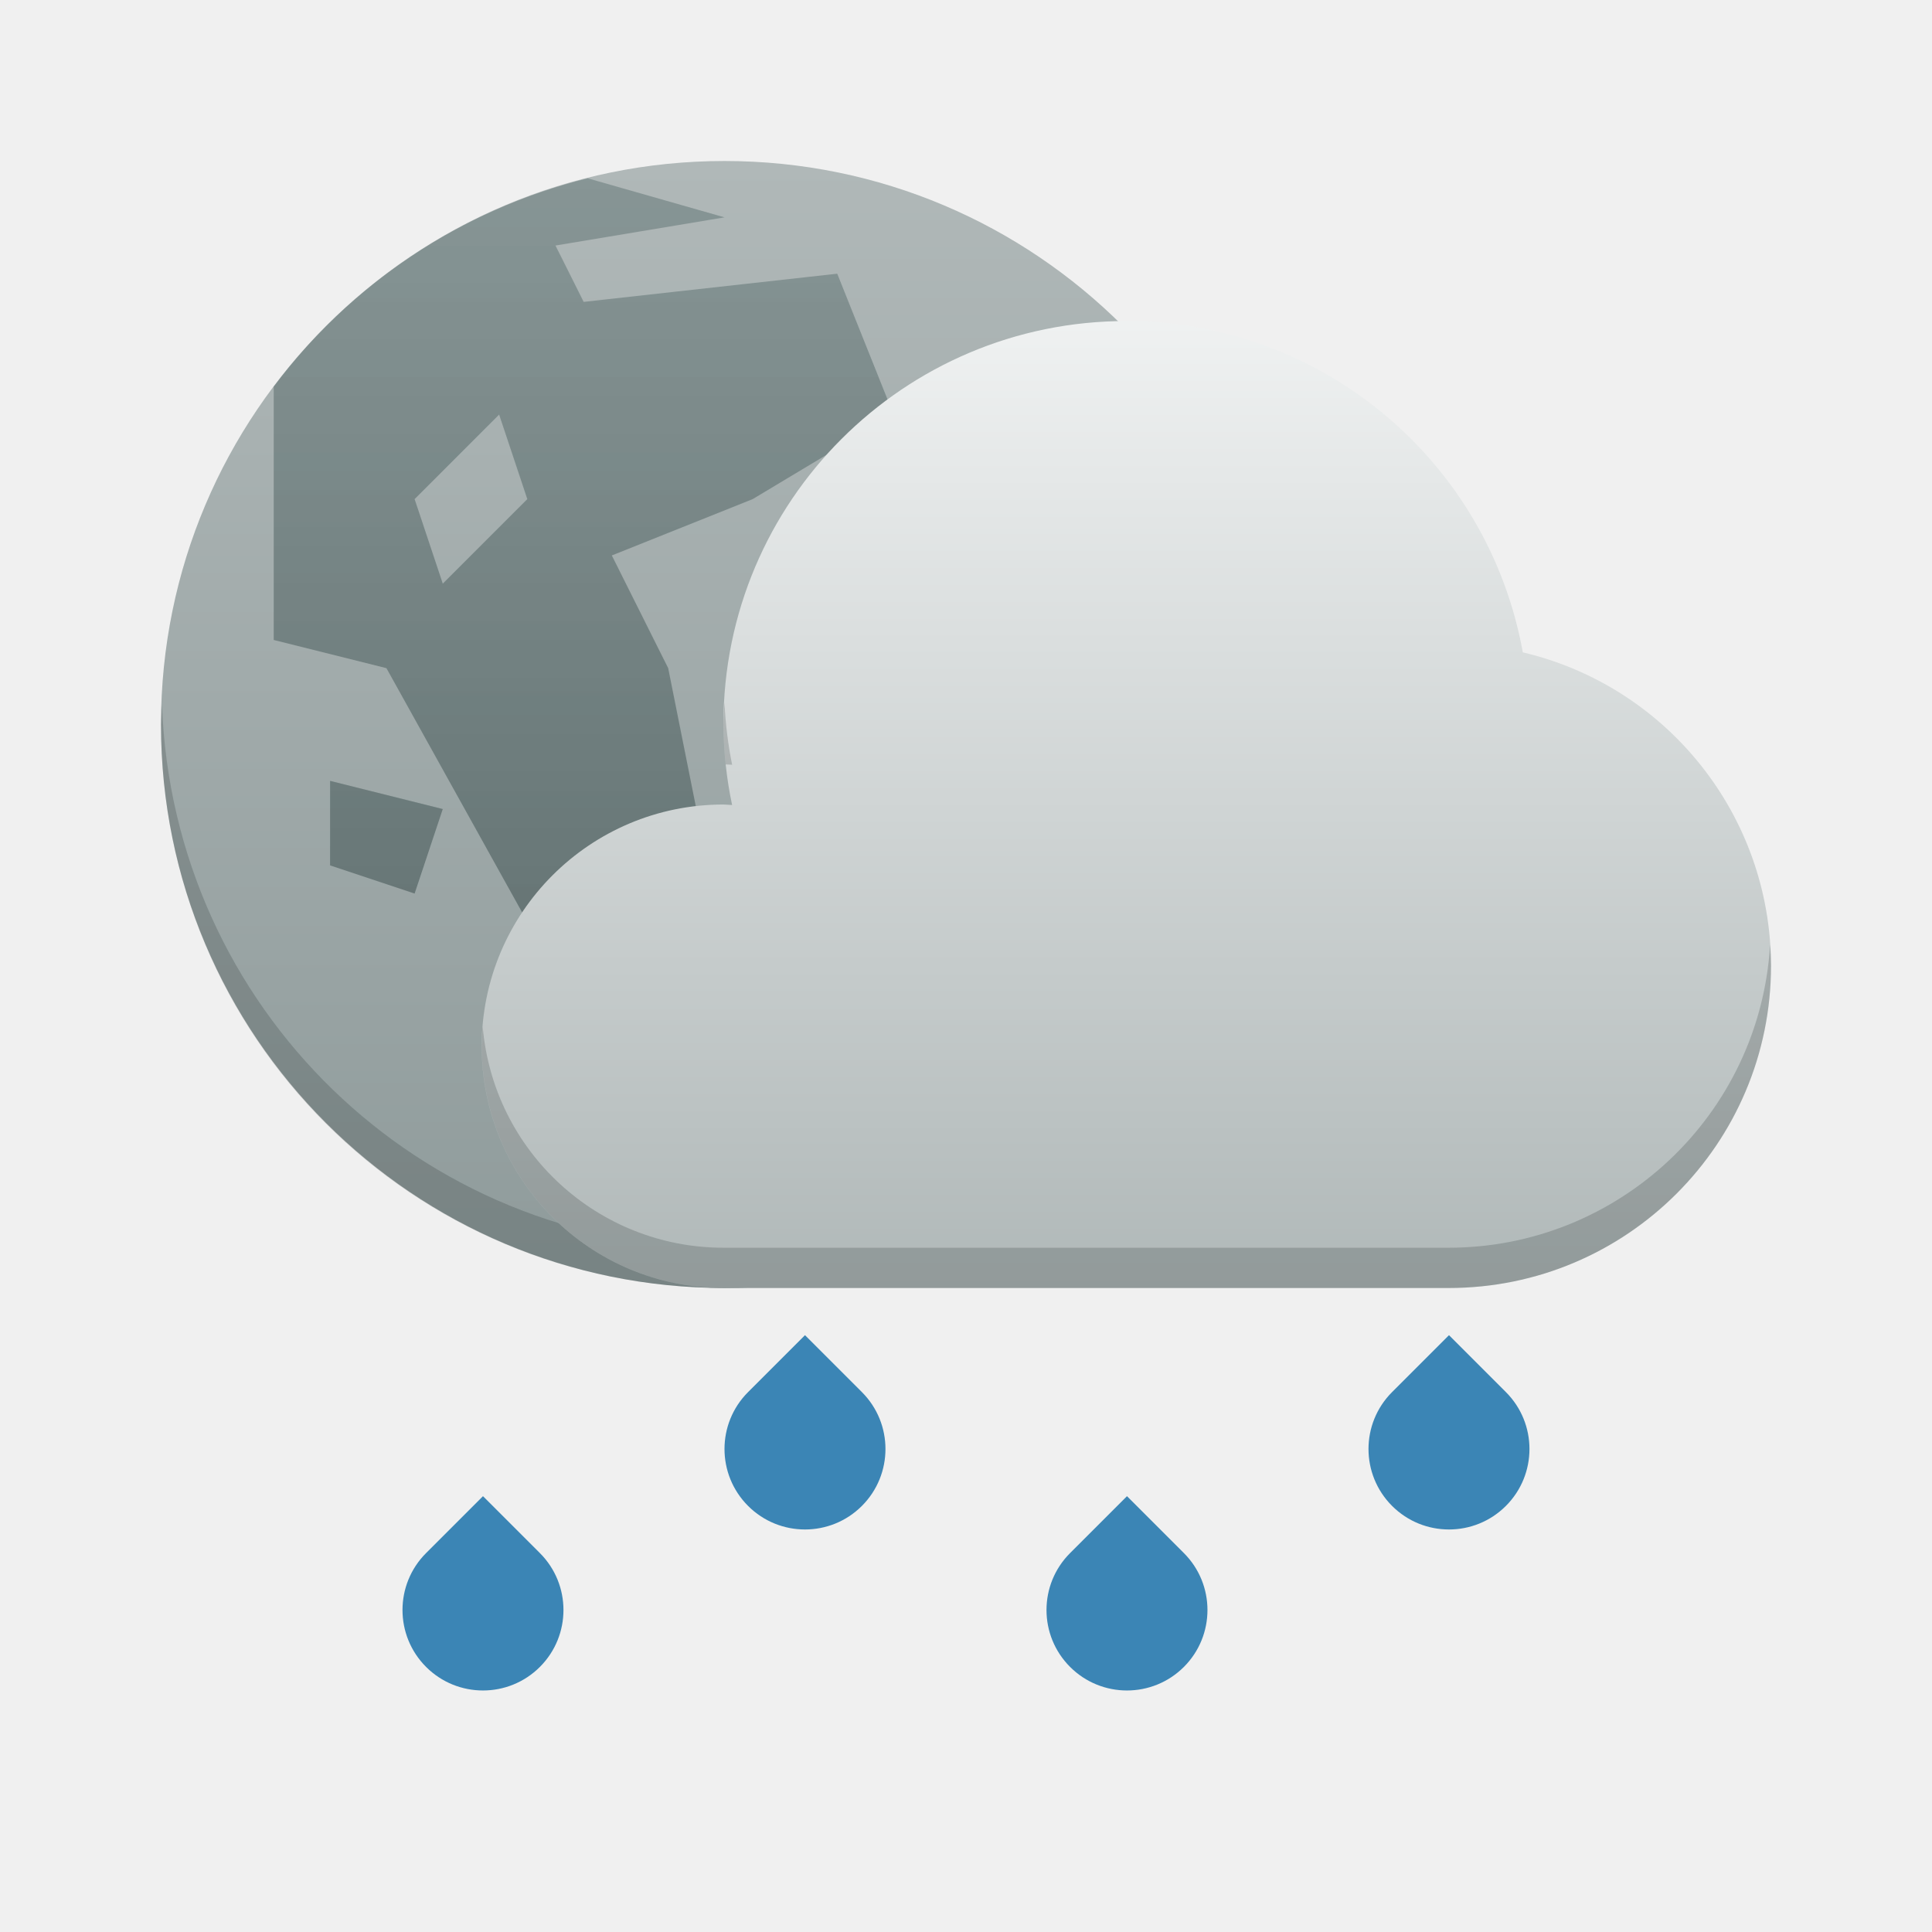
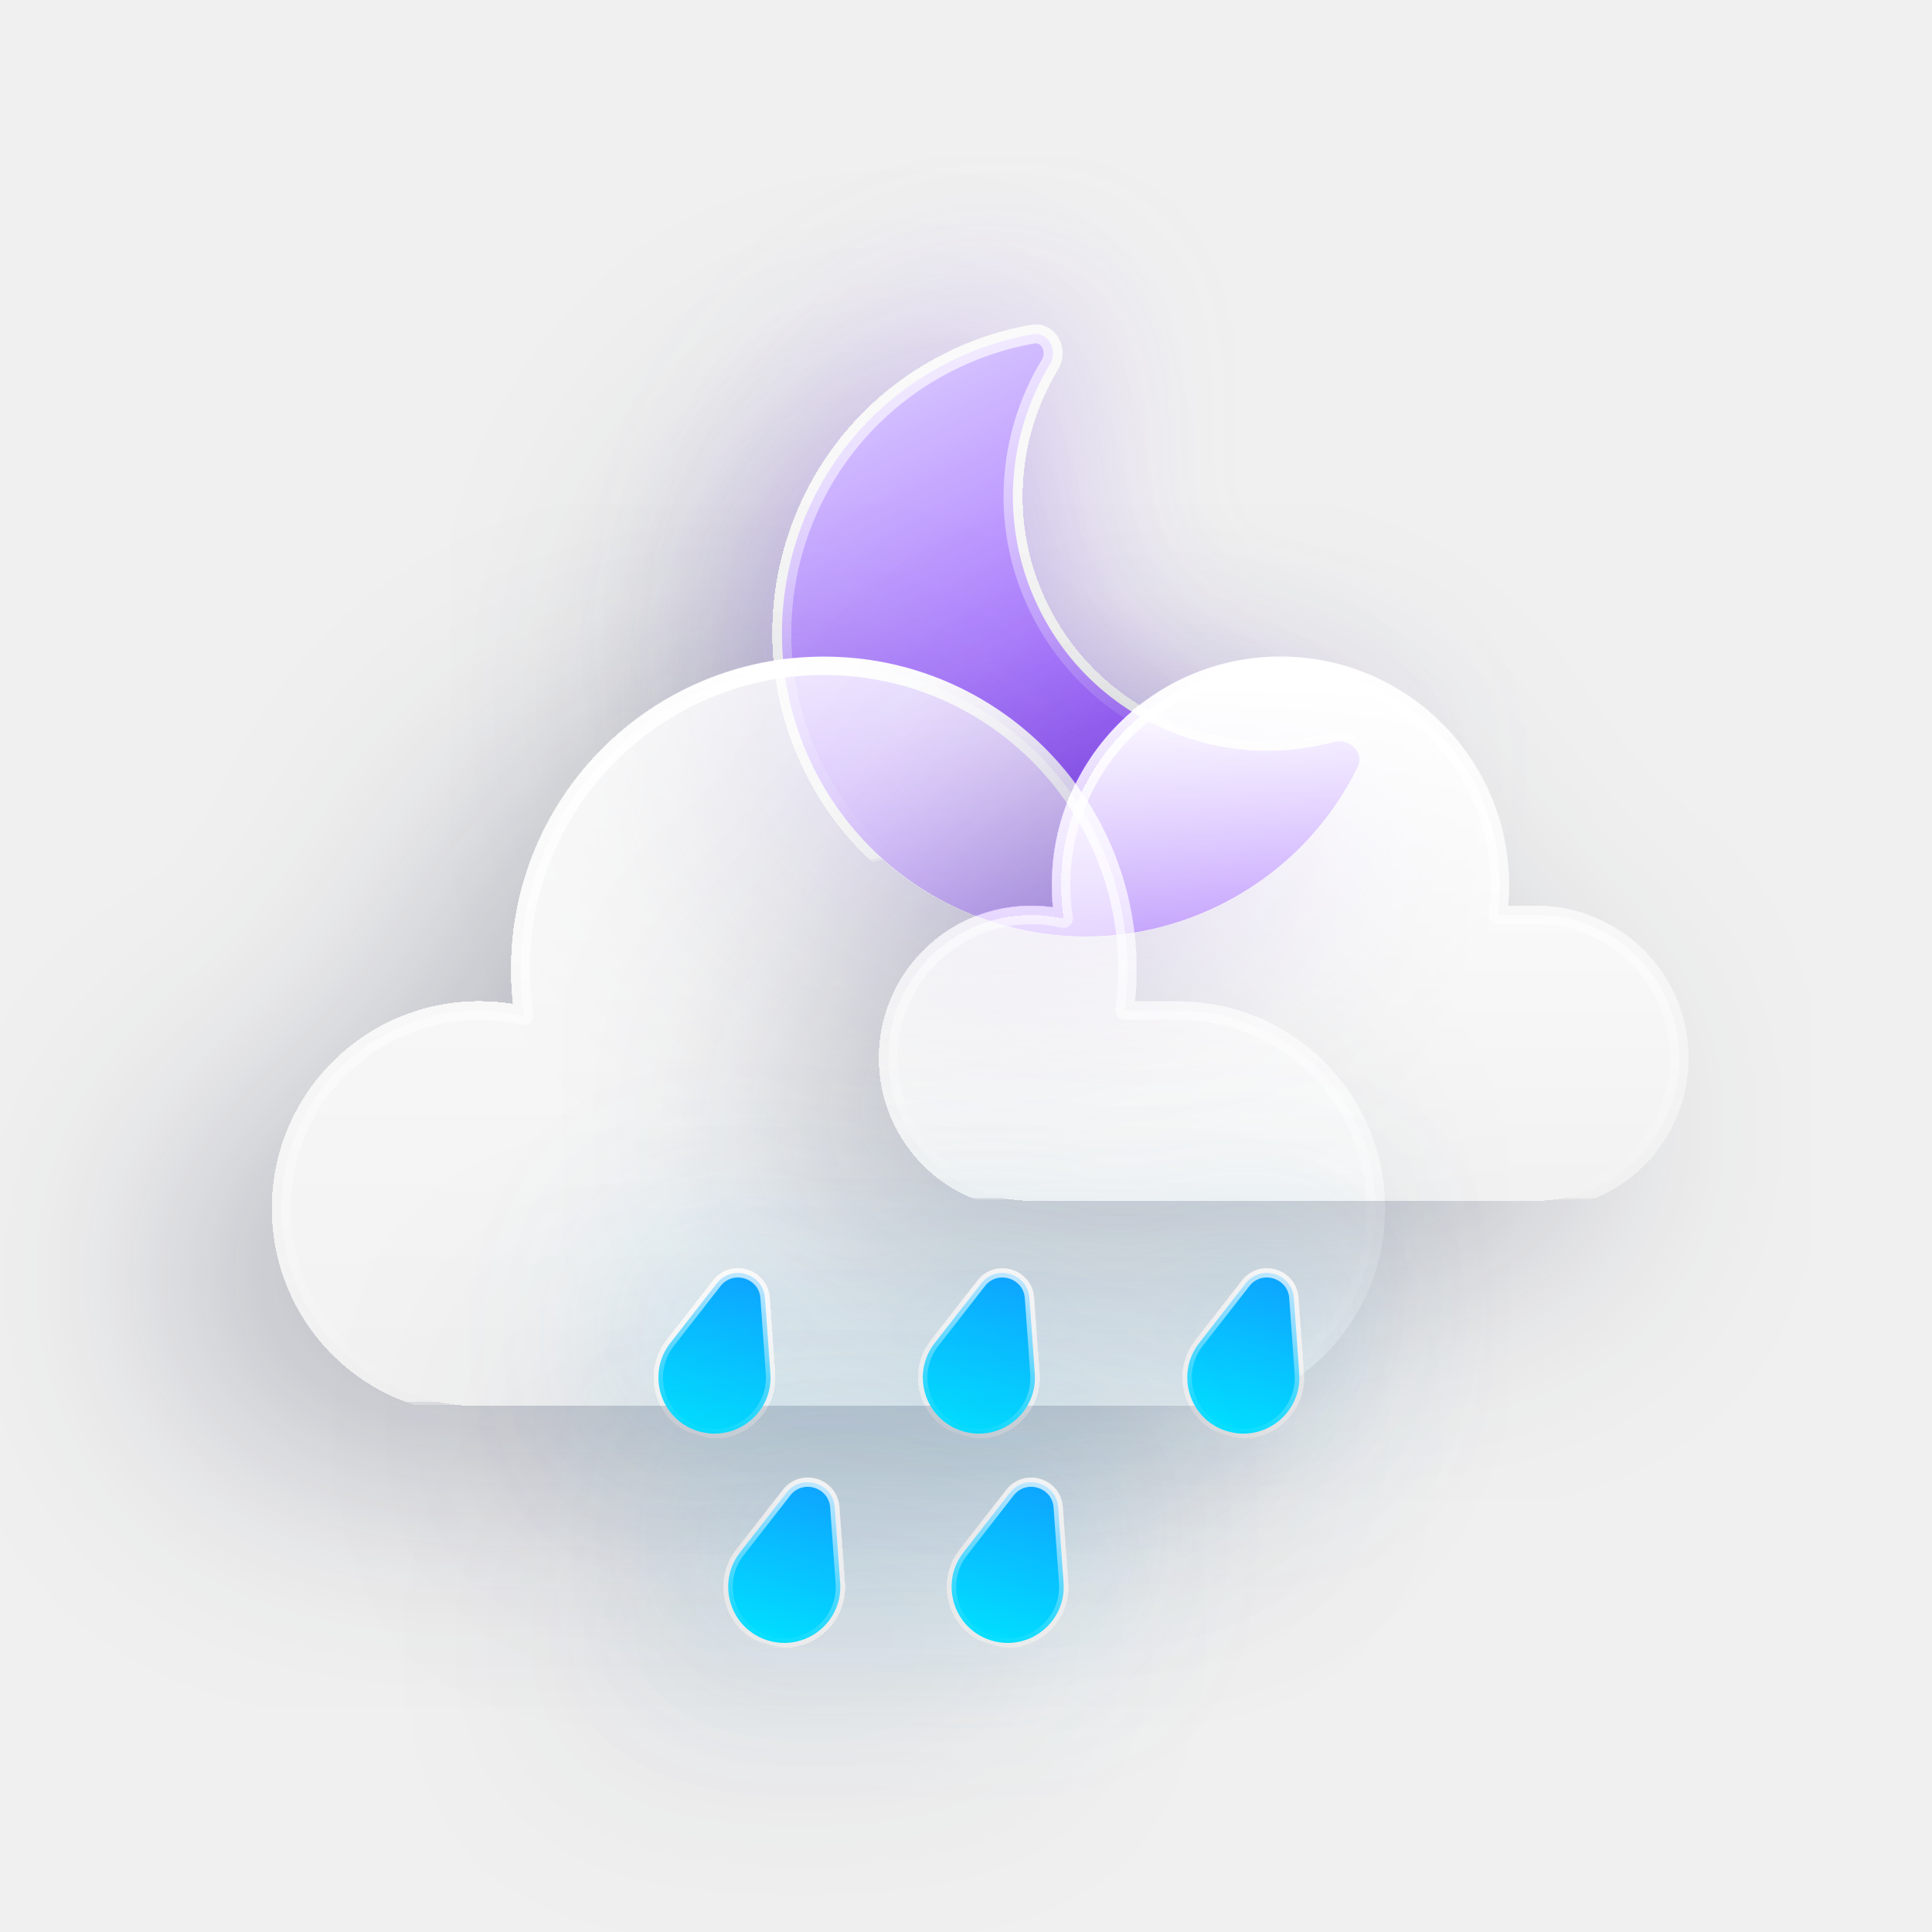
- <svg xmlns="http://www.w3.org/2000/svg" xmlns:xlink="http://www.w3.org/1999/xlink" width="48" height="48">
-   <defs>
-     <linearGradient id="0">
-       <stop stop-color="#eff1f1" />
-       <stop offset="1" stop-color="#b0b8b8" />
-     </linearGradient>
-     <linearGradient xlink:href="#0" id="1" y1="511.798" x2="0" y2="535.798" gradientUnits="userSpaceOnUse" gradientTransform="translate(-1,-4)" />
-     <linearGradient gradientTransform="matrix(0.5000008,0,0,0.5000008,194.2854,255.8986)" gradientUnits="userSpaceOnUse" y2="542.798" x2="0" y1="503.798" id="2" xlink:href="#3" />
-     <linearGradient id="3">
-       <stop stop-color="#b0b8b8" />
-       <stop offset="1" stop-color="#909c9c" />
-     </linearGradient>
-     <linearGradient gradientTransform="matrix(0.5000008,0,0,0.5000008,386.5714,505.798)" gradientUnits="userSpaceOnUse" y2="44" x2="0" y1="4" id="4" xlink:href="#5" />
-     <linearGradient id="5">
-       <stop stop-color="#6f8181" />
-       <stop offset="1" stop-color="#334545" />
+ <svg xmlns="http://www.w3.org/2000/svg" enable-background="new" viewBox="0 0 53.333 53.333" version="1.1" id="svg6" width="48" height="48">
+   <defs id="defs6">
+     <filter id="filter0_d_2_127" x="340" y="419" width="338" height="261" filterUnits="userSpaceOnUse" color-interpolation-filters="sRGB">
+       <feFlood flood-opacity="0" result="BackgroundImageFix" id="feFlood11" />
+       <feColorMatrix in="SourceAlpha" type="matrix" values="0 0 0 0 0 0 0 0 0 0 0 0 0 0 0 0 0 0 127 0" result="hardAlpha" id="feColorMatrix11" />
+       <feOffset dx="-21" dy="15" id="feOffset11" />
+       <feGaussianBlur stdDeviation="25" id="feGaussianBlur11" />
+       <feComposite in2="hardAlpha" operator="out" id="feComposite11" />
+       <feColorMatrix type="matrix" values="0 0 0 0 0.114 0 0 0 0 0.149 0 0 0 0 0.275 0 0 0 0.25 0" id="feColorMatrix12" />
+       <feBlend mode="normal" in2="BackgroundImageFix" result="effect1_dropShadow_2_127" id="feBlend12" />
+       <feBlend mode="normal" in="SourceGraphic" in2="effect1_dropShadow_2_127" result="shape" id="feBlend13" />
+     </filter>
+     <linearGradient id="paint0_linear_2_127" x1="530" y1="402.5" x2="530" y2="637.5" gradientUnits="userSpaceOnUse">
+       <stop stop-color="white" id="stop23" />
+       <stop offset="1" stop-color="white" stop-opacity="0" id="stop24" />
+     </linearGradient>
+     <linearGradient id="paint1_linear_2_127" x1="530" y1="454" x2="530" y2="615" gradientUnits="userSpaceOnUse">
+       <stop stop-color="white" id="stop25" />
+       <stop offset="1" stop-color="white" stop-opacity="0" id="stop26" />
+     </linearGradient>
+     <mask id="path-1-inside-1_2_127" fill="#ffffff">
+       <path fill-rule="evenodd" clip-rule="evenodd" d="m 605.5,614.997 c 0.166,0.002 0.333,0.003 0.5,0.003 23.748,0 43,-19.252 43,-43 0,-23.748 -19.252,-43 -43,-43 -0.167,0 -0.334,10e-4 -0.5,0.003 V 529 h -11.109 c 0.402,-2.943 0.609,-5.947 0.609,-9 0,-36.451 -29.549,-66 -66,-66 -36.451,0 -66,29.549 -66,66 0,3.439 0.263,6.817 0.77,10.115 C 460.631,529.386 457.361,529 454,529 c -23.748,0 -43,19.252 -43,43 0,23.748 19.252,43 43,43 0.168,0 0.335,-10e-4 0.502,-0.003 L 454.5,615 h 151 z" id="path1-3" />
+     </mask>
+     <filter id="filter1_d_2_127" x="472" y="419" width="272" height="216.353" filterUnits="userSpaceOnUse" color-interpolation-filters="sRGB">
+       <feFlood flood-opacity="0" result="BackgroundImageFix" id="feFlood13" />
+       <feColorMatrix in="SourceAlpha" type="matrix" values="0 0 0 0 0 0 0 0 0 0 0 0 0 0 0 0 0 0 127 0" result="hardAlpha" id="feColorMatrix13" />
+       <feOffset dx="-21" dy="15" id="feOffset13" />
+       <feGaussianBlur stdDeviation="25" id="feGaussianBlur13" />
+       <feComposite in2="hardAlpha" operator="out" id="feComposite13" />
+       <feColorMatrix type="matrix" values="0 0 0 0 0.113 0 0 0 0 0.149 0 0 0 0 0.275 0 0 0 0.25 0" id="feColorMatrix14" />
+       <feBlend mode="normal" in2="BackgroundImageFix" result="effect1_dropShadow_2_127" id="feBlend14" />
+       <feBlend mode="normal" in="SourceGraphic" in2="effect1_dropShadow_2_127" result="shape" id="feBlend15" />
+     </filter>
+     <linearGradient id="paint2_linear_2_127" x1="637" y1="457.5" x2="637" y2="583.5" gradientUnits="userSpaceOnUse">
+       <stop stop-color="white" id="stop27" />
+       <stop offset="1" stop-color="white" stop-opacity="0" id="stop28" />
+     </linearGradient>
+     <linearGradient id="paint3_linear_2_127" x1="629" y1="454" x2="629" y2="570.353" gradientUnits="userSpaceOnUse">
+       <stop stop-color="white" id="stop29" />
+       <stop offset="1" stop-color="white" stop-opacity="0" id="stop30" />
+     </linearGradient>
+     <mask id="path-3-inside-2_2_127" fill="#ffffff">
+       <path fill-rule="evenodd" clip-rule="evenodd" d="m 683.563,570.351 c 0.12,10e-4 0.241,0.002 0.361,0.002 17.163,0 31.076,-13.913 31.076,-31.076 0,-17.162 -13.913,-31.075 -31.076,-31.075 -0.12,0 -0.241,0 -0.361,0.002 v -0.002 h -8.028 c 0.29,-2.127 0.44,-4.298 0.44,-6.505 0,-26.342 -21.355,-47.697 -47.698,-47.697 -26.342,0 -47.697,21.355 -47.697,47.697 0,2.486 0.19,4.927 0.556,7.31 -2.268,-0.527 -4.632,-0.805 -7.06,-0.805 -17.163,0 -31.076,13.913 -31.076,31.075 0,17.163 13.913,31.076 31.076,31.076 0.121,0 0.242,-10e-4 0.363,-0.002 l -0.002,0.002 h 109.126 z" id="path4-6" />
+     </mask>
+     <filter id="filter2_dd_2_127" x="421.002" y="537.031" width="253.4" height="149.955" filterUnits="userSpaceOnUse" color-interpolation-filters="sRGB">
+       <feFlood flood-opacity="0" result="BackgroundImageFix" id="feFlood15" />
+       <feColorMatrix in="SourceAlpha" type="matrix" values="0 0 0 0 0 0 0 0 0 0 0 0 0 0 0 0 0 0 127 0" result="hardAlpha" id="feColorMatrix15" />
+       <feOffset dx="-21" dy="15" id="feOffset15" />
+       <feGaussianBlur stdDeviation="25" id="feGaussianBlur15" />
+       <feComposite in2="hardAlpha" operator="out" id="feComposite15" />
+       <feColorMatrix type="matrix" values="0 0 0 0 0.113 0 0 0 0 0.149 0 0 0 0 0.275 0 0 0 0.25 0" id="feColorMatrix16" />
+       <feBlend mode="normal" in2="BackgroundImageFix" result="effect1_dropShadow_2_127" id="feBlend16" />
+       <feColorMatrix in="SourceAlpha" type="matrix" values="0 0 0 0 0 0 0 0 0 0 0 0 0 0 0 0 0 0 127 0" result="hardAlpha" id="feColorMatrix17" />
+       <feOffset dy="-7" id="feOffset17" />
+       <feGaussianBlur stdDeviation="20.5" id="feGaussianBlur17" />
+       <feComposite in2="hardAlpha" operator="out" id="feComposite17" />
+       <feColorMatrix type="matrix" values="0 0 0 0 0.138 0 0 0 0 0.741 0 0 0 0 1 0 0 0 0.3 0" id="feColorMatrix18" />
+       <feBlend mode="normal" in2="effect1_dropShadow_2_127" result="effect2_dropShadow_2_127" id="feBlend18" />
+       <feBlend mode="normal" in="SourceGraphic" in2="effect2_dropShadow_2_127" result="shape" id="feBlend19" />
+     </filter>
+     <linearGradient id="paint4_linear_2_127" x1="515.905" y1="573.585" x2="501.359" y2="621.404" gradientUnits="userSpaceOnUse">
+       <stop stop-color="#138EFF" id="stop31" />
+       <stop offset="1" stop-color="#00E0FF" id="stop32" />
+     </linearGradient>
+     <linearGradient id="paint5_linear_2_127" x1="515.905" y1="573.585" x2="501.359" y2="621.404" gradientUnits="userSpaceOnUse">
+       <stop stop-color="white" id="stop33" />
+       <stop offset="1" stop-color="white" stop-opacity="0" id="stop34" />
+     </linearGradient>
+     <linearGradient id="paint6_linear_2_127" x1="573.413" y1="573.585" x2="558.867" y2="621.404" gradientUnits="userSpaceOnUse">
+       <stop stop-color="#138EFF" id="stop35" />
+       <stop offset="1" stop-color="#00E0FF" id="stop36" />
+     </linearGradient>
+     <linearGradient id="paint7_linear_2_127" x1="573.413" y1="573.585" x2="558.867" y2="621.404" gradientUnits="userSpaceOnUse">
+       <stop stop-color="white" id="stop37" />
+       <stop offset="1" stop-color="white" stop-opacity="0" id="stop38" />
+     </linearGradient>
+     <linearGradient id="paint8_linear_2_127" x1="630.92" y1="573.585" x2="616.374" y2="621.404" gradientUnits="userSpaceOnUse">
+       <stop stop-color="#138EFF" id="stop39" />
+       <stop offset="1" stop-color="#00E0FF" id="stop40" />
+     </linearGradient>
+     <linearGradient id="paint9_linear_2_127" x1="630.92" y1="573.585" x2="616.374" y2="621.404" gradientUnits="userSpaceOnUse">
+       <stop stop-color="white" id="stop41" />
+       <stop offset="1" stop-color="white" stop-opacity="0" id="stop42" />
+     </linearGradient>
+     <filter id="filter3_dd_2_127" x="436.175" y="582.551" width="186.972" height="149.955" filterUnits="userSpaceOnUse" color-interpolation-filters="sRGB">
+       <feFlood flood-opacity="0" result="BackgroundImageFix" id="feFlood19" />
+       <feColorMatrix in="SourceAlpha" type="matrix" values="0 0 0 0 0 0 0 0 0 0 0 0 0 0 0 0 0 0 127 0" result="hardAlpha" id="feColorMatrix19" />
+       <feOffset dx="-21" dy="15" id="feOffset19" />
+       <feGaussianBlur stdDeviation="25" id="feGaussianBlur19" />
+       <feComposite in2="hardAlpha" operator="out" id="feComposite19" />
+       <feColorMatrix type="matrix" values="0 0 0 0 0.113 0 0 0 0 0.149 0 0 0 0 0.275 0 0 0 0.25 0" id="feColorMatrix20" />
+       <feBlend mode="normal" in2="BackgroundImageFix" result="effect1_dropShadow_2_127" id="feBlend20" />
+       <feColorMatrix in="SourceAlpha" type="matrix" values="0 0 0 0 0 0 0 0 0 0 0 0 0 0 0 0 0 0 127 0" result="hardAlpha" id="feColorMatrix21" />
+       <feOffset dy="-7" id="feOffset21" />
+       <feGaussianBlur stdDeviation="20.5" id="feGaussianBlur21" />
+       <feComposite in2="hardAlpha" operator="out" id="feComposite21" />
+       <feColorMatrix type="matrix" values="0 0 0 0 0.138 0 0 0 0 0.741 0 0 0 0 1 0 0 0 0.3 0" id="feColorMatrix22" />
+       <feBlend mode="normal" in2="effect1_dropShadow_2_127" result="effect2_dropShadow_2_127" id="feBlend22" />
+       <feBlend mode="normal" in="SourceGraphic" in2="effect2_dropShadow_2_127" result="shape" id="feBlend23" />
+     </filter>
+     <linearGradient id="paint10_linear_2_127" x1="531.079" y1="619.105" x2="516.533" y2="666.925" gradientUnits="userSpaceOnUse">
+       <stop stop-color="#138EFF" id="stop43" />
+       <stop offset="1" stop-color="#00E0FF" id="stop44" />
+     </linearGradient>
+     <linearGradient id="paint11_linear_2_127" x1="531.079" y1="619.105" x2="516.533" y2="666.925" gradientUnits="userSpaceOnUse">
+       <stop stop-color="white" id="stop45" />
+       <stop offset="1" stop-color="white" stop-opacity="0" id="stop46" />
+     </linearGradient>
+     <linearGradient id="paint12_linear_2_127" x1="579.666" y1="619.105" x2="565.12" y2="666.925" gradientUnits="userSpaceOnUse">
+       <stop stop-color="#138EFF" id="stop47" />
+       <stop offset="1" stop-color="#00E0FF" id="stop48" />
+     </linearGradient>
+     <linearGradient id="paint13_linear_2_127" x1="579.666" y1="619.105" x2="565.12" y2="666.925" gradientUnits="userSpaceOnUse">
+       <stop stop-color="white" id="stop49" />
+       <stop offset="1" stop-color="white" stop-opacity="0" id="stop50" />
+     </linearGradient>
+     <filter id="filter0_dd_2_300" x="427.467" y="400.076" width="232.434" height="231.793" filterUnits="userSpaceOnUse" color-interpolation-filters="sRGB">
+       <feFlood flood-opacity="0" result="BackgroundImageFix" id="feFlood11-3" />
+       <feColorMatrix in="SourceAlpha" type="matrix" values="0 0 0 0 0 0 0 0 0 0 0 0 0 0 0 0 0 0 127 0" result="hardAlpha" id="feColorMatrix11-6" />
+       <feOffset dx="-21" dy="15" id="feOffset11-7" />
+       <feGaussianBlur stdDeviation="25" id="feGaussianBlur11-5" />
+       <feComposite in2="hardAlpha" operator="out" id="feComposite11-3" />
+       <feColorMatrix type="matrix" values="0 0 0 0 0.113 0 0 0 0 0.149 0 0 0 0 0.275 0 0 0 0.25 0" id="feColorMatrix12-5" />
+       <feBlend mode="normal" in2="BackgroundImageFix" result="effect1_dropShadow_2_300" id="feBlend12-6" />
+       <feColorMatrix in="SourceAlpha" type="matrix" values="0 0 0 0 0 0 0 0 0 0 0 0 0 0 0 0 0 0 127 0" result="hardAlpha" id="feColorMatrix13-2" />
+       <feOffset id="feOffset13-9" />
+       <feGaussianBlur stdDeviation="19" id="feGaussianBlur13-1" />
+       <feComposite in2="hardAlpha" operator="out" id="feComposite13-2" />
+       <feColorMatrix type="matrix" values="0 0 0 0 0.62 0 0 0 0 0.424 0 0 0 0 1 0 0 0 0.4 0" id="feColorMatrix14-7" />
+       <feBlend mode="normal" in2="effect1_dropShadow_2_300" result="effect2_dropShadow_2_300" id="feBlend14-0" />
+       <feBlend mode="normal" in="SourceGraphic" in2="effect2_dropShadow_2_300" result="shape" id="feBlend15-9" />
+     </filter>
+     <linearGradient id="paint0_linear_2_300" x1="521.067" y1="452.108" x2="580.39" y2="567.44" gradientUnits="userSpaceOnUse">
+       <stop offset="0" stop-color="#D4C0FF" id="stop20" />
+       <stop offset="1" stop-color="#7E2FFF" id="stop21" />
+     </linearGradient>
+     <linearGradient id="paint1_linear_2_300" x1="527.197" y1="388.86" x2="563.703" y2="540.225" gradientUnits="userSpaceOnUse">
+       <stop stop-color="white" id="stop22" />
+       <stop offset="1" stop-color="white" stop-opacity="0" id="stop23-3" />
+     </linearGradient>
+     <mask id="path-1-inside-1_2_300" fill="#ffffff">
+       <path fill-rule="evenodd" clip-rule="evenodd" d="m 552.019,438.137 c 3.437,-0.609 5.526,3.459 3.716,6.444 -9.471,15.621 -10.845,35.648 -1.877,53.083 11.939,23.21 38.274,34.183 62.49,27.622 3.373,-0.914 6.706,2.224 5.165,5.36 -5.928,12.069 -15.648,22.405 -28.524,29.028 -31.848,16.382 -70.946,3.844 -87.327,-28.004 -16.382,-31.848 -3.844,-70.946 28.004,-87.327 5.931,-3.051 12.113,-5.099 18.353,-6.206 z" id="path1-1" />
+     </mask>
+     <mask id="mask0_2_300" maskUnits="userSpaceOnUse" x="525" y="520" width="118" height="85">
+       <path d="m 643,546 c 0,32.585 -26.415,59 -59,59 -32.585,0 -59,-26.415 -59,-59 0,-32.585 21.915,-25 54.5,-25 32.585,0 63.5,-7.585 63.5,25 z" fill="url(#paint2_linear_2_300)" id="path4" />
+     </mask>
+     <linearGradient id="paint2_linear_2_300" x1="584" y1="487" x2="584" y2="605" gradientUnits="userSpaceOnUse">
+       <stop stop-color="#FFD600" id="stop24-6" />
+       <stop offset="1" stop-color="#FF7A00" id="stop25-0" />
+     </linearGradient>
+     <filter id="filter1_f_2_300" x="422" y="597" width="266" height="114" filterUnits="userSpaceOnUse" color-interpolation-filters="sRGB">
+       <feFlood flood-opacity="0" result="BackgroundImageFix" id="feFlood15-6" />
+       <feBlend mode="normal" in="SourceGraphic" in2="BackgroundImageFix" result="shape" id="feBlend16-2" />
+       <feGaussianBlur stdDeviation="7" result="effect1_foregroundBlur_2_300" id="feGaussianBlur16" />
+     </filter>
+     <filter id="filter0_d_2_127-7" x="340" y="419" width="338" height="261" filterUnits="userSpaceOnUse" color-interpolation-filters="sRGB">
+       <feFlood flood-opacity="0" result="BackgroundImageFix" id="feFlood11-9" />
+       <feColorMatrix in="SourceAlpha" type="matrix" values="0 0 0 0 0 0 0 0 0 0 0 0 0 0 0 0 0 0 127 0" result="hardAlpha" id="feColorMatrix11-2" />
+       <feOffset dx="-21" dy="15" id="feOffset11-0" />
+       <feGaussianBlur stdDeviation="25" id="feGaussianBlur11-2" />
+       <feComposite in2="hardAlpha" operator="out" id="feComposite11-37" />
+       <feColorMatrix type="matrix" values="0 0 0 0 0.114 0 0 0 0 0.149 0 0 0 0 0.275 0 0 0 0.25 0" id="feColorMatrix12-59" />
+       <feBlend mode="normal" in2="BackgroundImageFix" result="effect1_dropShadow_2_127" id="feBlend12-2" />
+       <feBlend mode="normal" in="SourceGraphic" in2="effect1_dropShadow_2_127" result="shape" id="feBlend13-2" />
+     </filter>
+     <linearGradient id="paint0_linear_2_127-8" x1="530" y1="402.5" x2="530" y2="637.5" gradientUnits="userSpaceOnUse">
+       <stop stop-color="white" id="stop23-9" />
+       <stop offset="1" stop-color="white" stop-opacity="0" id="stop24-7" />
+     </linearGradient>
+     <linearGradient id="paint1_linear_2_127-3" x1="530" y1="454" x2="530" y2="615" gradientUnits="userSpaceOnUse">
+       <stop stop-color="white" id="stop25-6" />
+       <stop offset="1" stop-color="white" stop-opacity="0" id="stop26-1" />
+     </linearGradient>
+     <mask id="path-1-inside-1_2_127-2" fill="#ffffff">
+       <path fill-rule="evenodd" clip-rule="evenodd" d="m 605.5,614.997 c 0.166,0.002 0.333,0.003 0.5,0.003 23.748,0 43,-19.252 43,-43 0,-23.748 -19.252,-43 -43,-43 -0.167,0 -0.334,10e-4 -0.5,0.003 V 529 h -11.109 c 0.402,-2.943 0.609,-5.947 0.609,-9 0,-36.451 -29.549,-66 -66,-66 -36.451,0 -66,29.549 -66,66 0,3.439 0.263,6.817 0.77,10.115 C 460.631,529.386 457.361,529 454,529 c -23.748,0 -43,19.252 -43,43 0,23.748 19.252,43 43,43 0.168,0 0.335,-10e-4 0.502,-0.003 L 454.5,615 h 151 z" id="path1-3-9" />
+     </mask>
+     <filter id="filter1_d_2_127-3" x="472" y="419" width="272" height="216.353" filterUnits="userSpaceOnUse" color-interpolation-filters="sRGB">
+       <feFlood flood-opacity="0" result="BackgroundImageFix" id="feFlood13-1" />
+       <feColorMatrix in="SourceAlpha" type="matrix" values="0 0 0 0 0 0 0 0 0 0 0 0 0 0 0 0 0 0 127 0" result="hardAlpha" id="feColorMatrix13-9" />
+       <feOffset dx="-21" dy="15" id="feOffset13-4" />
+       <feGaussianBlur stdDeviation="25" id="feGaussianBlur13-7" />
+       <feComposite in2="hardAlpha" operator="out" id="feComposite13-8" />
+       <feColorMatrix type="matrix" values="0 0 0 0 0.113 0 0 0 0 0.149 0 0 0 0 0.275 0 0 0 0.25 0" id="feColorMatrix14-4" />
+       <feBlend mode="normal" in2="BackgroundImageFix" result="effect1_dropShadow_2_127" id="feBlend14-5" />
+       <feBlend mode="normal" in="SourceGraphic" in2="effect1_dropShadow_2_127" result="shape" id="feBlend15-0" />
+     </filter>
+     <linearGradient id="paint2_linear_2_127-3" x1="637" y1="457.5" x2="637" y2="583.5" gradientUnits="userSpaceOnUse">
+       <stop stop-color="white" id="stop27-6" />
+       <stop offset="1" stop-color="white" stop-opacity="0" id="stop28-1" />
+     </linearGradient>
+     <linearGradient id="paint3_linear_2_127-0" x1="629" y1="454" x2="629" y2="570.353" gradientUnits="userSpaceOnUse">
+       <stop stop-color="white" id="stop29-6" />
+       <stop offset="1" stop-color="white" stop-opacity="0" id="stop30-3" />
+     </linearGradient>
+     <mask id="path-3-inside-2_2_127-2" fill="#ffffff">
+       <path fill-rule="evenodd" clip-rule="evenodd" d="m 683.563,570.351 c 0.12,10e-4 0.241,0.002 0.361,0.002 17.163,0 31.076,-13.913 31.076,-31.076 0,-17.162 -13.913,-31.075 -31.076,-31.075 -0.12,0 -0.241,0 -0.361,0.002 v -0.002 h -8.028 c 0.29,-2.127 0.44,-4.298 0.44,-6.505 0,-26.342 -21.355,-47.697 -47.698,-47.697 -26.342,0 -47.697,21.355 -47.697,47.697 0,2.486 0.19,4.927 0.556,7.31 -2.268,-0.527 -4.632,-0.805 -7.06,-0.805 -17.163,0 -31.076,13.913 -31.076,31.075 0,17.163 13.913,31.076 31.076,31.076 0.121,0 0.242,-10e-4 0.363,-0.002 l -0.002,0.002 h 109.126 z" id="path4-6-0" />
+     </mask>
+     <filter id="filter2_dd_2_127-6" x="421.002" y="537.031" width="253.4" height="149.955" filterUnits="userSpaceOnUse" color-interpolation-filters="sRGB">
+       <feFlood flood-opacity="0" result="BackgroundImageFix" id="feFlood15-1" />
+       <feColorMatrix in="SourceAlpha" type="matrix" values="0 0 0 0 0 0 0 0 0 0 0 0 0 0 0 0 0 0 127 0" result="hardAlpha" id="feColorMatrix15-5" />
+       <feOffset dx="-21" dy="15" id="feOffset15-5" />
+       <feGaussianBlur stdDeviation="25" id="feGaussianBlur15-4" />
+       <feComposite in2="hardAlpha" operator="out" id="feComposite15-7" />
+       <feColorMatrix type="matrix" values="0 0 0 0 0.113 0 0 0 0 0.149 0 0 0 0 0.275 0 0 0 0.25 0" id="feColorMatrix16-6" />
+       <feBlend mode="normal" in2="BackgroundImageFix" result="effect1_dropShadow_2_127" id="feBlend16-5" />
+       <feColorMatrix in="SourceAlpha" type="matrix" values="0 0 0 0 0 0 0 0 0 0 0 0 0 0 0 0 0 0 127 0" result="hardAlpha" id="feColorMatrix17-6" />
+       <feOffset dy="-7" id="feOffset17-9" />
+       <feGaussianBlur stdDeviation="20.5" id="feGaussianBlur17-3" />
+       <feComposite in2="hardAlpha" operator="out" id="feComposite17-7" />
+       <feColorMatrix type="matrix" values="0 0 0 0 0.138 0 0 0 0 0.741 0 0 0 0 1 0 0 0 0.3 0" id="feColorMatrix18-4" />
+       <feBlend mode="normal" in2="effect1_dropShadow_2_127" result="effect2_dropShadow_2_127" id="feBlend18-5" />
+       <feBlend mode="normal" in="SourceGraphic" in2="effect2_dropShadow_2_127" result="shape" id="feBlend19-2" />
+     </filter>
+     <linearGradient id="paint4_linear_2_127-5" x1="515.905" y1="573.585" x2="501.359" y2="621.404" gradientUnits="userSpaceOnUse">
+       <stop stop-color="#138EFF" id="stop31-4" />
+       <stop offset="1" stop-color="#00E0FF" id="stop32-7" />
+     </linearGradient>
+     <linearGradient id="paint5_linear_2_127-4" x1="515.905" y1="573.585" x2="501.359" y2="621.404" gradientUnits="userSpaceOnUse">
+       <stop stop-color="white" id="stop33-4" />
+       <stop offset="1" stop-color="white" stop-opacity="0" id="stop34-3" />
+     </linearGradient>
+     <linearGradient id="paint6_linear_2_127-0" x1="573.413" y1="573.585" x2="558.867" y2="621.404" gradientUnits="userSpaceOnUse">
+       <stop stop-color="#138EFF" id="stop35-7" />
+       <stop offset="1" stop-color="#00E0FF" id="stop36-8" />
+     </linearGradient>
+     <linearGradient id="paint7_linear_2_127-6" x1="573.413" y1="573.585" x2="558.867" y2="621.404" gradientUnits="userSpaceOnUse">
+       <stop stop-color="white" id="stop37-8" />
+       <stop offset="1" stop-color="white" stop-opacity="0" id="stop38-8" />
+     </linearGradient>
+     <linearGradient id="paint8_linear_2_127-4" x1="630.92" y1="573.585" x2="616.374" y2="621.404" gradientUnits="userSpaceOnUse">
+       <stop stop-color="#138EFF" id="stop39-3" />
+       <stop offset="1" stop-color="#00E0FF" id="stop40-1" />
+     </linearGradient>
+     <linearGradient id="paint9_linear_2_127-4" x1="630.92" y1="573.585" x2="616.374" y2="621.404" gradientUnits="userSpaceOnUse">
+       <stop stop-color="white" id="stop41-9" />
+       <stop offset="1" stop-color="white" stop-opacity="0" id="stop42-2" />
+     </linearGradient>
+     <filter id="filter3_dd_2_127-0" x="436.175" y="582.551" width="186.972" height="149.955" filterUnits="userSpaceOnUse" color-interpolation-filters="sRGB">
+       <feFlood flood-opacity="0" result="BackgroundImageFix" id="feFlood19-6" />
+       <feColorMatrix in="SourceAlpha" type="matrix" values="0 0 0 0 0 0 0 0 0 0 0 0 0 0 0 0 0 0 127 0" result="hardAlpha" id="feColorMatrix19-8" />
+       <feOffset dx="-21" dy="15" id="feOffset19-9" />
+       <feGaussianBlur stdDeviation="25" id="feGaussianBlur19-2" />
+       <feComposite in2="hardAlpha" operator="out" id="feComposite19-6" />
+       <feColorMatrix type="matrix" values="0 0 0 0 0.113 0 0 0 0 0.149 0 0 0 0 0.275 0 0 0 0.25 0" id="feColorMatrix20-6" />
+       <feBlend mode="normal" in2="BackgroundImageFix" result="effect1_dropShadow_2_127" id="feBlend20-4" />
+       <feColorMatrix in="SourceAlpha" type="matrix" values="0 0 0 0 0 0 0 0 0 0 0 0 0 0 0 0 0 0 127 0" result="hardAlpha" id="feColorMatrix21-9" />
+       <feOffset dy="-7" id="feOffset21-5" />
+       <feGaussianBlur stdDeviation="20.5" id="feGaussianBlur21-0" />
+       <feComposite in2="hardAlpha" operator="out" id="feComposite21-4" />
+       <feColorMatrix type="matrix" values="0 0 0 0 0.138 0 0 0 0 0.741 0 0 0 0 1 0 0 0 0.3 0" id="feColorMatrix22-8" />
+       <feBlend mode="normal" in2="effect1_dropShadow_2_127" result="effect2_dropShadow_2_127" id="feBlend22-7" />
+       <feBlend mode="normal" in="SourceGraphic" in2="effect2_dropShadow_2_127" result="shape" id="feBlend23-1" />
+     </filter>
+     <linearGradient id="paint10_linear_2_127-7" x1="531.079" y1="619.105" x2="516.533" y2="666.925" gradientUnits="userSpaceOnUse">
+       <stop stop-color="#138EFF" id="stop43-2" />
+       <stop offset="1" stop-color="#00E0FF" id="stop44-7" />
+     </linearGradient>
+     <linearGradient id="paint11_linear_2_127-2" x1="531.079" y1="619.105" x2="516.533" y2="666.925" gradientUnits="userSpaceOnUse">
+       <stop stop-color="white" id="stop45-2" />
+       <stop offset="1" stop-color="white" stop-opacity="0" id="stop46-6" />
+     </linearGradient>
+     <linearGradient id="paint12_linear_2_127-1" x1="579.666" y1="619.105" x2="565.12" y2="666.925" gradientUnits="userSpaceOnUse">
+       <stop stop-color="#138EFF" id="stop47-0" />
+       <stop offset="1" stop-color="#00E0FF" id="stop48-6" />
+     </linearGradient>
+     <linearGradient id="paint13_linear_2_127-1" x1="579.666" y1="619.105" x2="565.12" y2="666.925" gradientUnits="userSpaceOnUse">
+       <stop stop-color="white" id="stop49-5" />
+       <stop offset="1" stop-color="white" stop-opacity="0" id="stop50-9" />
    </linearGradient>
  </defs>
-   <g transform="translate(-384.5714,-499.798)">
-     <g transform="matrix(1.399998,0,0,1.399998,-155.4277,-207.1181)">
-       <rect y="507.798" x="388.571" height="20" width="20" fill="url(#2)" rx="10" />
-       <path d="m 396.144,508.105 c -2.266,0.562 -4.217,1.888 -5.572,3.697 l 0,0.496 0,4 2,0.5 2.5,4.5 3,-2 -0.5,-2.5 -1,-2 2.5,-1 2.5,-1.5 -1,-2.5 -4.5,0.5 -0.5,-1 3,-0.5 z m 6.928,3.693 -1.5,2 1.5,2 -0.5,2.5 1.5,4 0.5,-1.5 0,-2.5 1,1.5 0,3 2.5,-3 z m -8.5,0.5 0.5,1.5 -1.5,1.5 -0.5,-1.5 z m 13,3 -0.5,1 0.5,1.5 0.5,-1 z m -16,3.5 0,1.5 1.5,0.5 0.5,-1.5 z" opacity="0.614" fill="url(#4)" />
-       <path transform="matrix(0.7142869,0,0,0.7142869,382.8571,504.9409)" d="M 8.025,17.5 C 8.02,17.667 8,17.831 8,18 8,25.756 14.244,32 22,32 29.756,32 36,25.756 36,18 36,17.831 35.98,17.667 35.975,17.5 35.711,25.021 29.587,31 22,31 14.413,31 8.289,25.021 8.025,17.5 Z" opacity="0.2" fill="#172525" />
+   <g filter="url(#filter0_dd_2_300)" data-figma-bg-blur-radius="14" id="g3-6" transform="matrix(0.1291534,0,0,0.1291535,-42.79282,-47.36009)">
+     <mask id="mask2-1" fill="#ffffff">
+       <path fill-rule="evenodd" clip-rule="evenodd" d="m 552.019,438.137 c 3.437,-0.609 5.526,3.459 3.716,6.444 -9.471,15.621 -10.845,35.648 -1.877,53.083 11.939,23.21 38.274,34.183 62.49,27.622 3.373,-0.914 6.706,2.224 5.165,5.36 -5.928,12.069 -15.648,22.405 -28.524,29.028 -31.848,16.382 -70.946,3.844 -87.327,-28.004 -16.382,-31.848 -3.844,-70.946 28.004,-87.327 5.931,-3.051 12.113,-5.099 18.353,-6.206 z" id="path2-2" />
+     </mask>
+     <path fill-rule="evenodd" clip-rule="evenodd" d="m 552.019,438.137 c 3.437,-0.609 5.526,3.459 3.716,6.444 -9.471,15.621 -10.845,35.648 -1.877,53.083 11.939,23.21 38.274,34.183 62.49,27.622 3.373,-0.914 6.706,2.224 5.165,5.36 -5.928,12.069 -15.648,22.405 -28.524,29.028 -31.848,16.382 -70.946,3.844 -87.327,-28.004 -16.382,-31.848 -3.844,-70.946 28.004,-87.327 5.931,-3.051 12.113,-5.099 18.353,-6.206 z" id="path3" style="fill:url(#paint0_linear_2_300)" />
+     <path d="m 621.513,530.646 1.795,0.881 z M 555.637,496.75 C 547,479.958 548.32,460.669 557.445,445.618 l -3.42,-2.073 c -9.817,16.189 -11.244,36.955 -1.945,55.034 z m 60.188,26.606 c -23.325,6.319 -48.69,-4.253 -60.188,-26.606 l -3.557,1.829 c 12.379,24.067 39.683,35.44 64.791,28.637 z m 3.893,6.408 c -5.745,11.697 -15.163,21.712 -27.644,28.132 l 1.83,3.557 c 13.271,-6.827 23.293,-17.484 29.404,-29.926 z m -27.644,28.132 c -30.866,15.876 -68.758,3.725 -84.634,-27.141 l -3.557,1.83 c 16.887,32.83 57.191,45.755 90.021,28.868 z M 507.44,530.755 c -15.876,-30.866 -3.725,-68.758 27.141,-84.634 l -1.83,-3.557 c -32.83,16.887 -45.755,57.191 -28.868,90.021 z m 27.141,-84.634 c 5.751,-2.958 11.742,-4.942 17.787,-6.014 l -0.699,-3.939 c -6.434,1.142 -12.807,3.253 -18.918,6.396 z m 82.29,81.095 c 0.954,-0.258 1.902,0.059 2.488,0.646 0.549,0.549 0.698,1.213 0.359,1.902 l 3.59,1.763 c 1.202,-2.447 0.454,-4.919 -1.121,-6.494 -1.538,-1.538 -3.943,-2.333 -6.362,-1.677 z m -59.426,-81.598 c 1.298,-2.141 1.201,-4.67 0.15,-6.573 -1.076,-1.949 -3.243,-3.353 -5.926,-2.877 l 0.699,3.939 c 0.755,-0.134 1.351,0.192 1.726,0.871 0.4,0.725 0.442,1.723 -0.069,2.567 z" id="path5" style="fill:url(#paint1_linear_2_300)" />
+   </g>
+   <g id="g50-9" transform="matrix(0.1269307,0,0,0.1269307,-44.40146,-39.24672)">
+     <g filter="url(#filter0_d_2_127)" data-figma-bg-blur-radius="14" id="g3-0" style="filter:url(#filter0_d_2_127-7)">
+       <mask id="mask2-9" fill="#ffffff">
+         <path fill-rule="evenodd" clip-rule="evenodd" d="m 605.5,614.997 c 0.166,0.002 0.333,0.003 0.5,0.003 23.748,0 43,-19.252 43,-43 0,-23.748 -19.252,-43 -43,-43 -0.167,0 -0.334,10e-4 -0.5,0.003 V 529 h -11.109 c 0.402,-2.943 0.609,-5.947 0.609,-9 0,-36.451 -29.549,-66 -66,-66 -36.451,0 -66,29.549 -66,66 0,3.439 0.263,6.817 0.77,10.115 C 460.631,529.386 457.361,529 454,529 c -23.748,0 -43,19.252 -43,43 0,23.748 19.252,43 43,43 0.168,0 0.335,-10e-4 0.502,-0.003 L 454.5,615 h 151 z" id="path2-7-1" />
+       </mask>
+       <path fill-rule="evenodd" clip-rule="evenodd" d="m 605.5,614.997 c 0.166,0.002 0.333,0.003 0.5,0.003 23.748,0 43,-19.252 43,-43 0,-23.748 -19.252,-43 -43,-43 -0.167,0 -0.334,10e-4 -0.5,0.003 V 529 h -11.109 c 0.402,-2.943 0.609,-5.947 0.609,-9 0,-36.451 -29.549,-66 -66,-66 -36.451,0 -66,29.549 -66,66 0,3.439 0.263,6.817 0.77,10.115 C 460.631,529.386 457.361,529 454,529 c -23.748,0 -43,19.252 -43,43 0,23.748 19.252,43 43,43 0.168,0 0.335,-10e-4 0.502,-0.003 L 454.5,615 h 151 z" shape-rendering="crispEdges" id="path3-5-7" style="fill:url(#paint0_linear_2_127-8)" />
+       <path d="m 605.5,614.997 0.023,-2 c -0.535,-0.006 -1.049,0.202 -1.429,0.578 -0.38,0.376 -0.594,0.888 -0.594,1.422 z m 0,-85.994 h -2 c 0,0.534 0.214,1.046 0.594,1.422 0.38,0.376 0.894,0.584 1.429,0.578 z m 0,-0.003 h 2 c 0,-1.105 -0.895,-2 -2,-2 z m -11.109,0 -1.981,-0.27 c -0.078,0.572 0.095,1.15 0.475,1.585 0.38,0.435 0.929,0.685 1.506,0.685 z m -130.621,1.115 -0.452,1.948 c 0.646,0.15 1.325,-0.03 1.812,-0.481 0.487,-0.452 0.718,-1.115 0.617,-1.771 z m -9.268,84.882 1.57,1.24 c 0.477,-0.605 0.565,-1.43 0.225,-2.122 -0.34,-0.692 -1.047,-1.127 -1.818,-1.118 z M 454.5,615 l -1.569,-1.24 c -0.476,0.602 -0.565,1.422 -0.231,2.112 0.334,0.69 1.033,1.128 1.8,1.128 z m 151,0 v 2 c 1.105,0 2,-0.895 2,-2 z m -0.023,1.997 c 0.174,0.002 0.348,0.003 0.523,0.003 v -4 c -0.159,0 -0.318,-10e-4 -0.477,-0.003 z M 606,617 c 24.853,0 45,-20.147 45,-45 h -4 c 0,22.644 -18.356,41 -41,41 z m 45,-45 c 0,-24.853 -20.147,-45 -45,-45 v 4 c 22.644,0 41,18.356 41,41 z m -45,-45 c -0.174,0 -0.349,10e-4 -0.523,0.003 l 0.046,4 C 605.682,531.001 605.841,531 606,531 Z m -2.5,2 v 0.003 h 4 V 529 Z m -9.109,2 H 605.5 v -4 h -11.109 z m 1.982,-1.73 C 596.787,526.238 597,523.143 597,520 h -4 c 0,2.962 -0.201,5.876 -0.59,8.73 z M 597,520 c 0,-37.555 -30.445,-68 -68,-68 v 4 c 35.346,0 64,28.654 64,64 z m -68,-68 c -37.555,0 -68,30.445 -68,68 h 4 c 0,-35.346 28.654,-64 64,-64 z m -68,68 c 0,3.542 0.271,7.021 0.793,10.419 l 3.954,-0.608 C 465.255,526.614 465,523.337 465,520 Z m 3.223,8.167 C 460.937,527.403 457.514,527 454,527 v 4 c 3.207,0 6.326,0.368 9.318,1.063 z M 454,527 c -24.853,0 -45,20.147 -45,45 h 4 c 0,-22.644 18.356,-41 41,-41 z m -45,45 c 0,24.853 20.147,45 45,45 v -4 c -22.644,0 -41,-18.356 -41,-41 z m 45,45 c 0.175,0 0.35,-10e-4 0.525,-0.003 l -0.046,-4 C 454.32,612.999 454.16,613 454,613 Z m 2.069,-0.76 0.003,-0.003 -3.139,-2.48 -0.002,0.003 z M 605.5,613 h -151 v 4 h 151 z m -2,1.997 V 615 h 4 v -0.003 z" id="path5-3-7" style="fill:url(#paint1_linear_2_127-3)" />
    </g>
-     <path d="m 412.555,507.774 a 10.01,10.01 0 0 1 9.85,8.231 8.008,8.008 0 0 1 6.166,7.785 8.008,8.008 0 0 1 -8.008,8.008 l -18.018,0 a 6.006,6.006 0 0 1 -6.006,-6.006 6.006,6.006 0 0 1 6.006,-6.006 6.006,6.006 0 0 1 0.215,0.012 10.01,10.01 0 0 1 -0.215,-2.014 10.01,10.01 0 0 1 10.01,-10.01 z" fill="url(#1)" color="#4d4d4d" />
-     <g fill="#3b85b5">
-       <path d="m 411.157,538.384 a 2,2 0 0 0 0,2.828 2,2 0 0 0 2.828,0 2,2 0 0 0 0,-2.828 l -1.414,-1.414 -1.414,1.414 z" />
-       <path d="m 395.157,538.384 a 2,2 0 0 0 0,2.828 2,2 0 0 0 2.828,0 2,2 0 0 0 0,-2.828 l -1.414,-1.414 -1.414,1.414 z" />
-       <path d="m 419.157,534.384 a 2,2 0 0 0 0,2.828 2,2 0 0 0 2.828,0 2,2 0 0 0 0,-2.828 l -1.414,-1.414 -1.414,1.414 z" />
-       <path d="m 403.157,534.384 a 2,2 0 0 0 0,2.828 2,2 0 0 0 2.828,0 2,2 0 0 0 0,-2.828 l -1.414,-1.414 -1.414,1.414 z" />
+     <g filter="url(#filter1_d_2_127)" data-figma-bg-blur-radius="14" id="g6-5-1" style="filter:url(#filter1_d_2_127-3)">
+       <mask id="mask6-1" fill="#ffffff">
+         <path fill-rule="evenodd" clip-rule="evenodd" d="m 683.563,570.351 c 0.12,10e-4 0.241,0.002 0.361,0.002 17.163,0 31.076,-13.913 31.076,-31.076 0,-17.162 -13.913,-31.075 -31.076,-31.075 -0.12,0 -0.241,0 -0.361,0.002 v -0.002 h -8.028 c 0.29,-2.127 0.44,-4.298 0.44,-6.505 0,-26.342 -21.355,-47.697 -47.698,-47.697 -26.342,0 -47.697,21.355 -47.697,47.697 0,2.486 0.19,4.927 0.556,7.31 -2.268,-0.527 -4.632,-0.805 -7.06,-0.805 -17.163,0 -31.076,13.913 -31.076,31.075 0,17.163 13.913,31.076 31.076,31.076 0.121,0 0.242,-10e-4 0.363,-0.002 l -0.002,0.002 h 109.126 z" id="path6-6-5" />
+       </mask>
+       <path fill-rule="evenodd" clip-rule="evenodd" d="m 683.563,570.351 c 0.12,10e-4 0.241,0.002 0.361,0.002 17.163,0 31.076,-13.913 31.076,-31.076 0,-17.162 -13.913,-31.075 -31.076,-31.075 -0.12,0 -0.241,0 -0.361,0.002 v -0.002 h -8.028 c 0.29,-2.127 0.44,-4.298 0.44,-6.505 0,-26.342 -21.355,-47.697 -47.698,-47.697 -26.342,0 -47.697,21.355 -47.697,47.697 0,2.486 0.19,4.927 0.556,7.31 -2.268,-0.527 -4.632,-0.805 -7.06,-0.805 -17.163,0 -31.076,13.913 -31.076,31.075 0,17.163 13.913,31.076 31.076,31.076 0.121,0 0.242,-10e-4 0.363,-0.002 l -0.002,0.002 h 109.126 z" shape-rendering="crispEdges" id="path7-9" style="fill:url(#paint2_linear_2_127-3)" />
+       <path d="m 683.563,570.351 0.023,-2 c -0.534,-0.006 -1.049,0.202 -1.429,0.578 -0.38,0.375 -0.594,0.887 -0.594,1.422 z m 0,-62.147 h -2 c 0,0.534 0.214,1.046 0.594,1.422 0.38,0.376 0.894,0.584 1.429,0.578 z m 0,-0.002 h 2 c 0,-1.105 -0.895,-2 -2,-2 z m -8.028,0 -1.982,-0.271 c -0.078,0.573 0.096,1.151 0.475,1.586 0.38,0.435 0.929,0.685 1.507,0.685 z m -94.399,0.805 -0.452,1.948 c 0.646,0.151 1.325,-0.03 1.812,-0.481 0.487,-0.451 0.718,-1.115 0.617,-1.771 z m -6.697,61.344 1.569,1.239 c 0.478,-0.605 0.565,-1.43 0.225,-2.122 -0.34,-0.691 -1.047,-1.126 -1.817,-1.117 z m -0.002,0.002 -1.57,-1.239 c -0.475,0.601 -0.564,1.421 -0.23,2.111 0.334,0.69 1.033,1.128 1.8,1.128 z m 109.126,0 v 2 c 1.105,0 2,-0.895 2,-2 z m -0.023,1.998 c 0.128,10e-4 0.256,0.002 0.384,0.002 v -4 c -0.113,0 -0.225,-10e-4 -0.338,-0.002 z m 0.384,0.002 c 18.268,0 33.076,-14.809 33.076,-33.076 h -4 c 0,16.058 -13.018,29.076 -29.076,29.076 z M 717,539.277 c 0,-18.267 -14.808,-33.075 -33.076,-33.075 v 4 c 16.058,0 29.076,13.017 29.076,29.075 z m -33.076,-33.075 c -0.128,0 -0.256,0 -0.384,0.002 l 0.046,4 c 0.113,-0.002 0.225,-0.002 0.338,-0.002 z m -2.361,2 v 0.002 h 4 v -0.002 z m -6.028,2 h 8.028 v -4 h -8.028 z m 1.982,-1.73 c 0.302,-2.216 0.458,-4.478 0.458,-6.775 h -4 c 0,2.116 -0.144,4.197 -0.422,6.234 z m 0.458,-6.775 C 677.975,474.25 655.724,452 628.277,452 v 4 c 25.238,0 45.698,20.459 45.698,45.697 z M 628.277,452 c -27.447,0 -49.697,22.25 -49.697,49.697 h 4 C 582.58,476.459 603.039,456 628.277,456 Z m -49.697,49.697 c 0,2.588 0.198,5.131 0.58,7.614 l 3.953,-0.608 c -0.351,-2.282 -0.533,-4.622 -0.533,-7.006 z m 3.009,5.362 c -2.416,-0.561 -4.931,-0.857 -7.513,-0.857 v 4 c 2.275,0 4.487,0.261 6.608,0.753 z m -7.513,-0.857 C 555.808,506.202 541,521.01 541,539.277 h 4 c 0,-16.058 13.018,-29.075 29.076,-29.075 z M 541,539.277 c 0,18.267 14.808,33.076 33.076,33.076 v -4 C 558.018,568.353 545,555.335 545,539.277 Z m 33.076,33.076 c 0.128,0 0.257,-10e-4 0.385,-0.002 l -0.045,-4 c -0.113,10e-4 -0.227,0.002 -0.34,0.002 z m 1.931,-0.761 0.001,-0.002 -3.139,-2.478 -0.002,0.002 z m 107.556,-3.239 H 574.437 v 4 h 109.126 z m -2,1.998 v 0.002 h 4 v -0.002 z" id="path8-7" style="fill:url(#paint3_linear_2_127-0)" />
    </g>
-     <path d="m 402.571,517.261 a 10.01,10.01 0 0 0 -0.025,0.523 10.01,10.01 0 0 0 0.055,1.006 6.006,6.006 0 0 1 0.16,0.008 10.01,10.01 0 0 1 -0.189,-1.537 z m 25.977,6.021 a 8.008,8.008 0 0 1 -7.984,7.516 l -18.018,0 a 6.006,6.006 0 0 1 -5.982,-5.496 6.006,6.006 0 0 0 -0.023,0.49 6.006,6.006 0 0 0 6.006,6.006 l 18.018,0 a 8.008,8.008 0 0 0 8.008,-8.008 8.008,8.008 0 0 0 -0.023,-0.508 z" opacity="0.2" fill="#172525" color="#4d4d4d" />
+     <g filter="url(#filter2_dd_2_127)" id="g9-7" style="filter:url(#filter2_dd_2_127-6)">
+       <path d="m 505.708,588.3 c 3.302,-4.238 10.09,-2.173 10.473,3.186 l 1.173,16.433 c 0.609,8.528 -7.523,15.017 -15.704,12.529 -8.18,-2.489 -11.322,-12.407 -6.067,-19.152 z" stroke-width="2" id="path9-6" style="fill:url(#paint4_linear_2_127-5);stroke:url(#paint5_linear_2_127-4)" />
+       <path d="m 563.215,588.3 c 3.302,-4.238 10.091,-2.173 10.473,3.186 l 1.174,16.433 c 0.609,8.528 -7.524,15.017 -15.704,12.529 -8.181,-2.489 -11.323,-12.407 -6.068,-19.152 z" stroke-width="2" id="path10-7" style="fill:url(#paint6_linear_2_127-0);stroke:url(#paint7_linear_2_127-6)" />
+       <path d="m 620.723,588.3 c 3.301,-4.238 10.09,-2.173 10.473,3.186 l 1.173,16.433 c 0.609,8.528 -7.524,15.017 -15.704,12.529 -8.18,-2.489 -11.323,-12.407 -6.068,-19.152 z" stroke-width="2" id="path11-3" style="fill:url(#paint8_linear_2_127-4);stroke:url(#paint9_linear_2_127-4)" />
+     </g>
+     <g filter="url(#filter3_dd_2_127)" id="g11-6" style="filter:url(#filter3_dd_2_127-0)">
+       <path d="m 520.882,633.82 c 3.301,-4.237 10.09,-2.173 10.472,3.186 l 1.174,16.433 c 0.609,8.529 -7.524,15.017 -15.704,12.529 -8.18,-2.488 -11.323,-12.407 -6.068,-19.151 z" stroke-width="2" id="path12-5" style="fill:url(#paint10_linear_2_127-7);stroke:url(#paint11_linear_2_127-2)" />
+       <path d="m 569.468,633.82 c 3.302,-4.237 10.091,-2.173 10.473,3.186 l 1.174,16.433 c 0.609,8.529 -7.524,15.017 -15.704,12.529 -8.18,-2.488 -11.323,-12.407 -6.068,-19.151 z" stroke-width="2" id="path13-6" style="fill:url(#paint12_linear_2_127-1);stroke:url(#paint13_linear_2_127-1)" />
+     </g>
  </g>
</svg>
